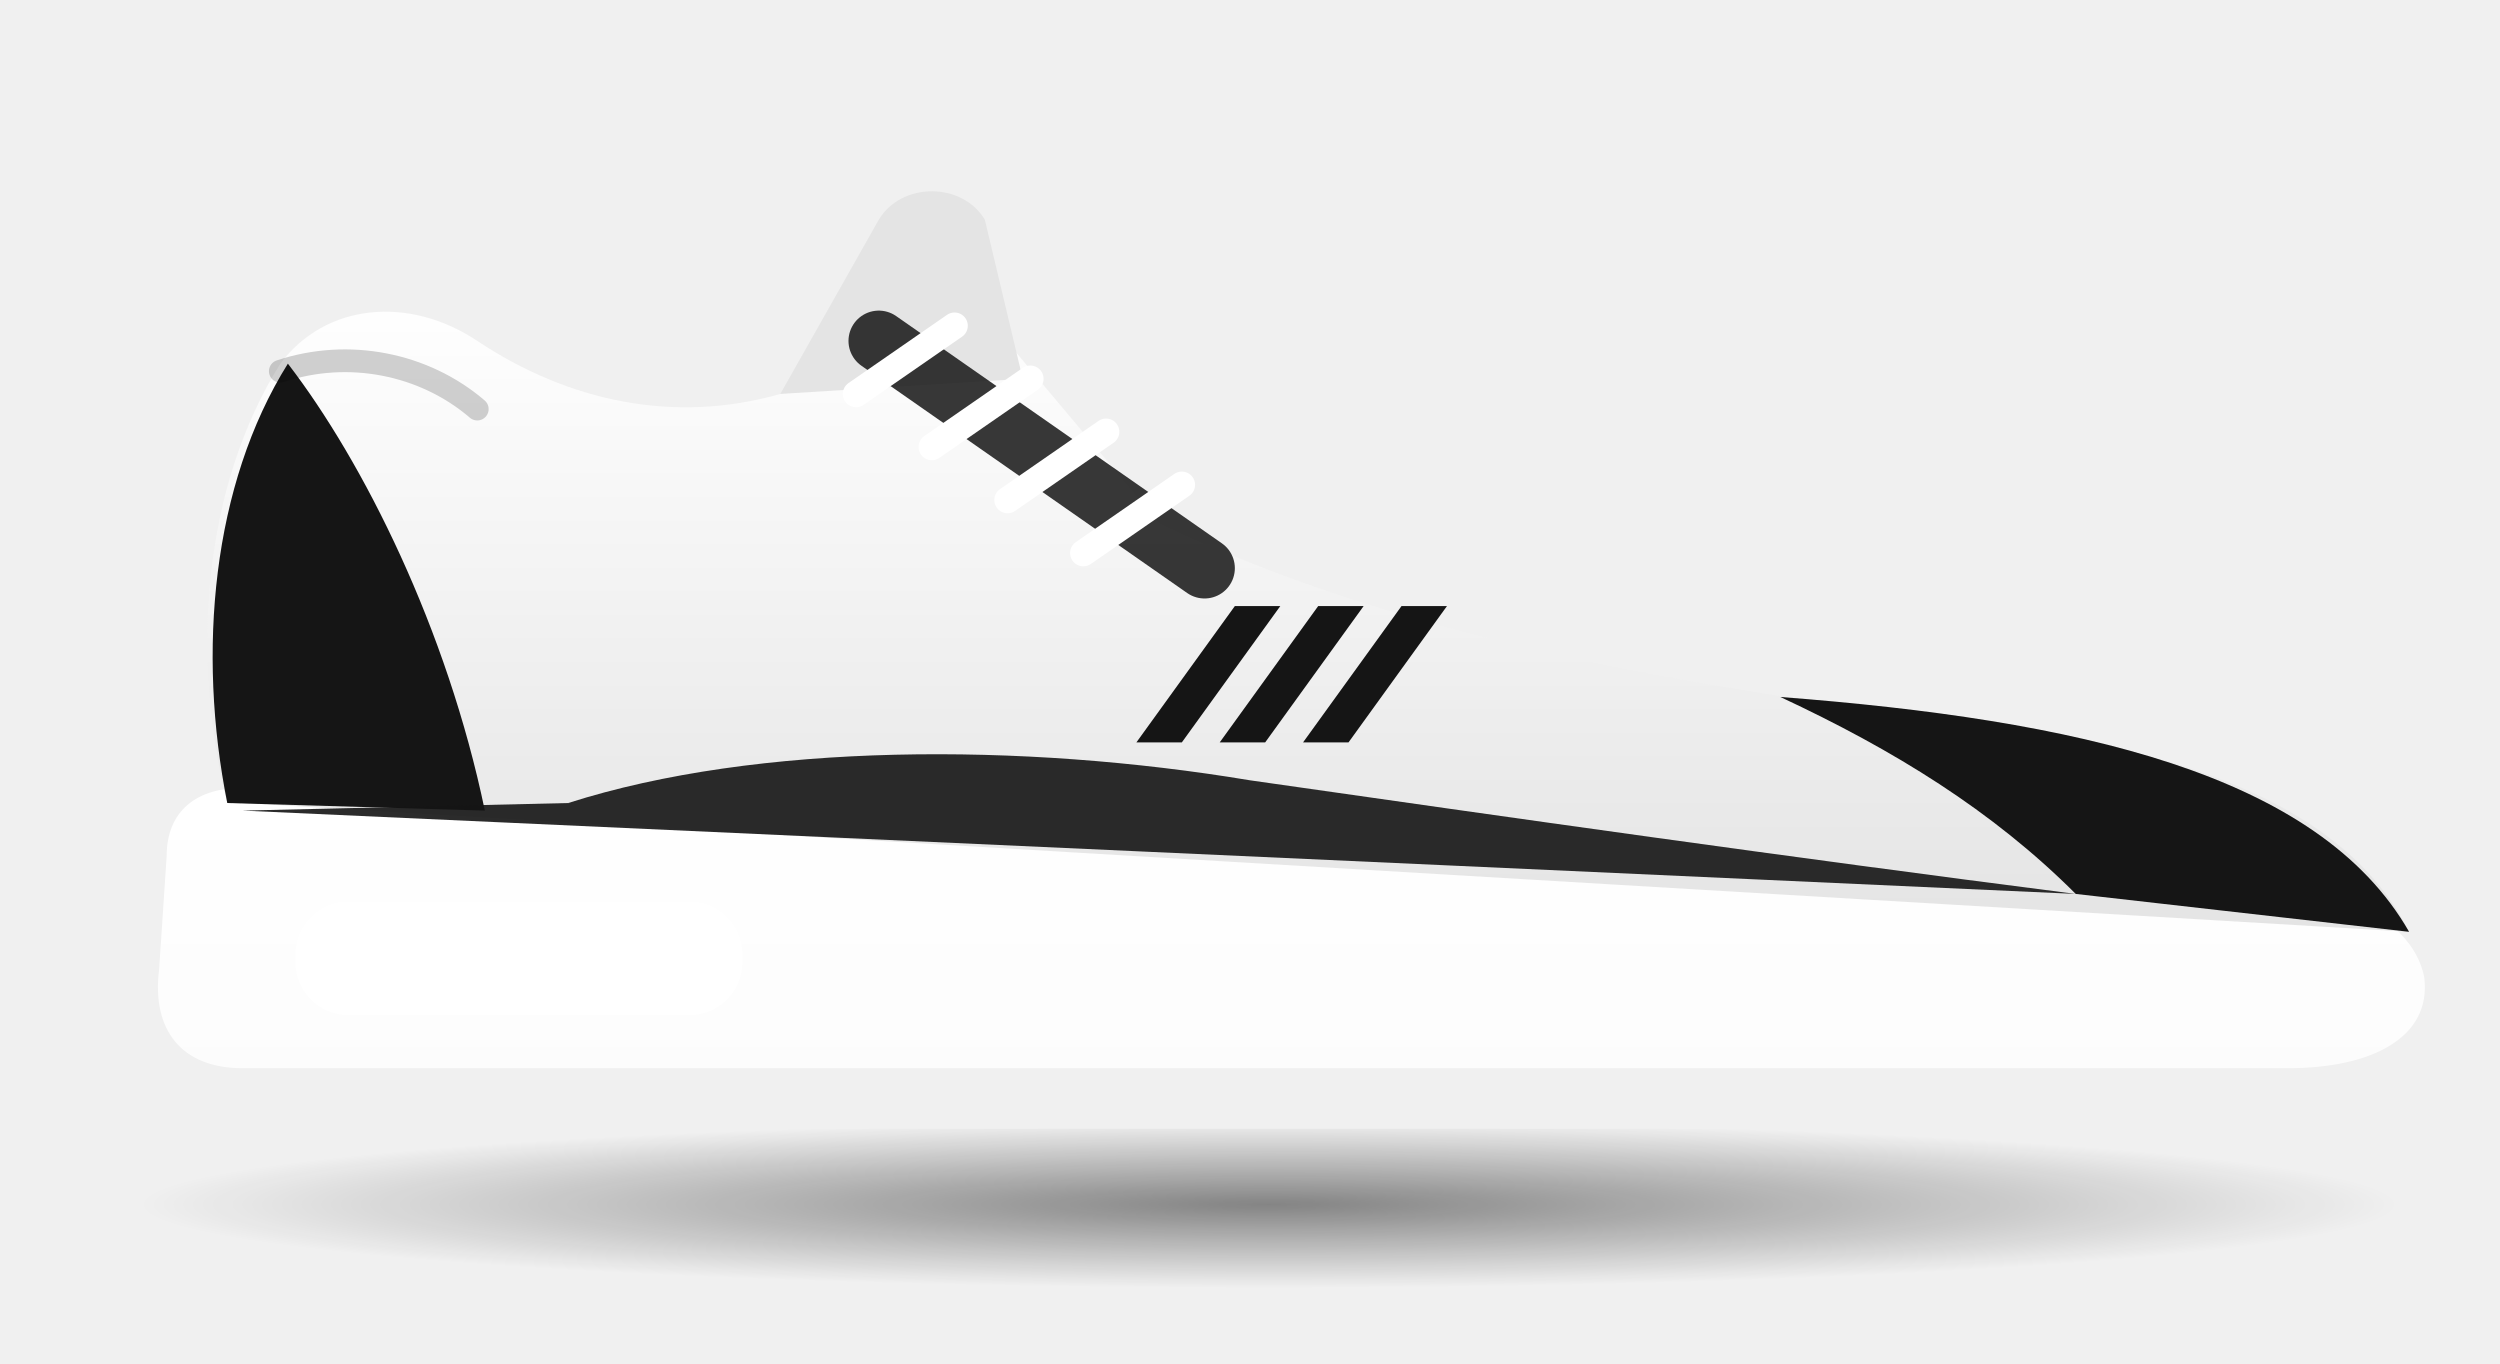
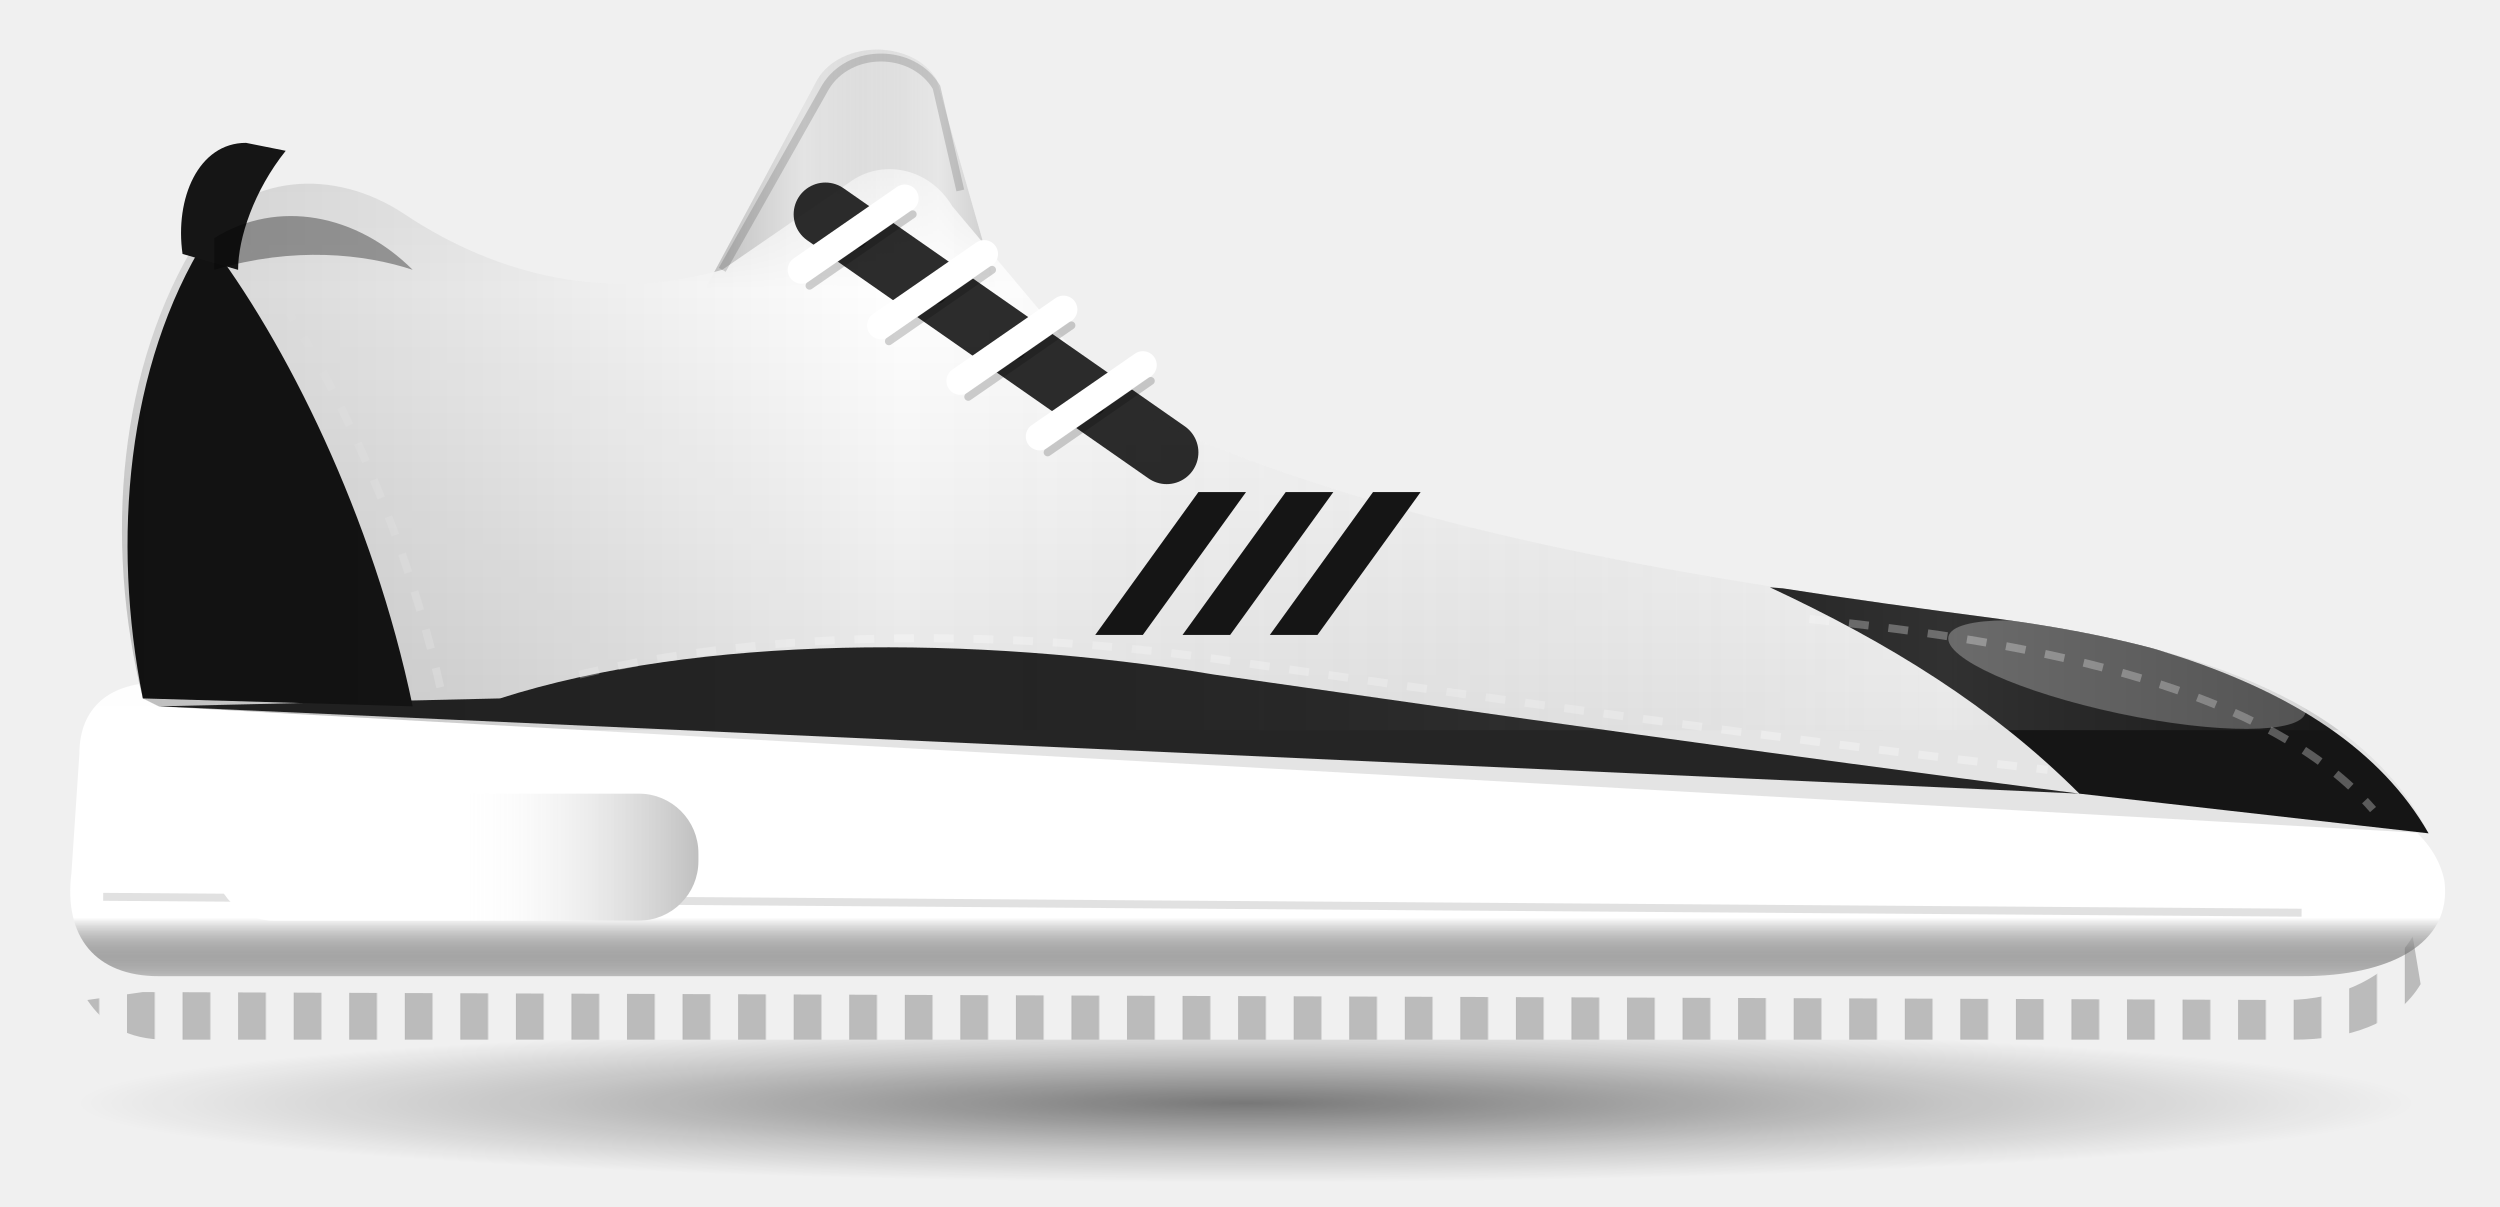
- <svg xmlns="http://www.w3.org/2000/svg" viewBox="0 0 660 360" role="img" aria-hidden="true">
+ <svg xmlns="http://www.w3.org/2000/svg" viewBox="24 36 630 304" role="img" aria-hidden="true">
  <defs>
    <linearGradient id="u-mono-low-retro" x1="0" y1="0" x2="0" y2="1">
-       <stop offset="0" stop-color="#FFFFFF" />
+       <stop offset="0" stop-color="#fff" stop-opacity=".55" />
+       <stop offset=".18" stop-color="#FFFFFF" />
+       <stop offset=".85" stop-color="#E4E4E4" />
      <stop offset="1" stop-color="#E4E4E4" />
    </linearGradient>
    <linearGradient id="m-mono-low-retro" x1="0" y1="0" x2="0" y2="1">
-       <stop offset="0" stop-color="#FFFFFF" />
-       <stop offset="1" stop-color="#FFFFFF" stop-opacity=".82" />
+       <stop offset="0" stop-color="#fff" stop-opacity=".9" />
+       <stop offset=".12" stop-color="#FFFFFF" />
+       <stop offset=".8" stop-color="#FFFFFF" />
+       <stop offset="1" stop-color="#000" stop-opacity=".22" />
+     </linearGradient>
+     <linearGradient id="o-mono-low-retro" x1="0" y1="0" x2="1" y2="0">
+       <stop offset="0" stop-color="#fff" stop-opacity=".22" />
+       <stop offset=".5" stop-color="#fff" stop-opacity="0" />
+       <stop offset="1" stop-color="#000" stop-opacity=".25" />
+     </linearGradient>
+     <linearGradient id="v-mono-low-retro" x1="0" y1="0" x2="1" y2="0">
+       <stop offset="0" stop-color="#000" stop-opacity=".18" />
+       <stop offset=".35" stop-color="#000" stop-opacity="0" />
+       <stop offset=".8" stop-color="#fff" stop-opacity=".12" />
+       <stop offset="1" stop-color="#000" stop-opacity=".12" />
    </linearGradient>
    <radialGradient id="s-mono-low-retro" cx=".5" cy=".5" r=".5">
-       <stop offset="0" stop-color="#000" stop-opacity=".45" />
+       <stop offset="0" stop-color="#000" stop-opacity=".5" />
+       <stop offset=".6" stop-color="#000" stop-opacity=".18" />
      <stop offset="1" stop-color="#000" stop-opacity="0" />
    </radialGradient>
+     <pattern id="t-mono-low-retro" width="14" height="10" patternUnits="userSpaceOnUse">
+       <rect width="7" height="10" fill="#000" fill-opacity=".22" />
+     </pattern>
+     <clipPath id="c-mono-low-retro">
+       <path d="M60,212 C50,172 54,128 74,96 C86,80 108,78 126,90 C150,106 178,112 206,104 L238,82 C246,76 258,78 264,88 L306,138 C372,170 452,182 528,192 C580,199 620,214 636,246 L64,214 Z" />
+     </clipPath>
  </defs>
-   <ellipse cx="335" cy="318" rx="300" ry="22" fill="url(#s-mono-low-retro)" />
+   <ellipse cx="338" cy="314" rx="296" ry="20" fill="url(#s-mono-low-retro)" />
  <path d="M40,272 L604,276 C622,276 636,268 640,256 C642,276 628,298 602,298 L66,298 C46,298 36,288 40,272 Z" fill="#F0F0F0" />
+   <path d="M60,286 L600,288 C614,288 626,282 632,272 L634,284 C628,294 616,298 602,298 L66,298 C56,298 50,294 46,288 Z" fill="url(#t-mono-low-retro)" />
  <path d="M44,226 C44,214 52,208 64,208 L560,226 C604,228 636,238 640,258 C642,274 626,282 604,282 L64,282 C48,282 40,272 42,256 Z" fill="url(#m-mono-low-retro)" />
-   <rect x="78" y="238" width="118" height="30" rx="14" fill="#FFFFFF" />
-   <rect x="92" y="246" width="36" height="14" rx="7" fill="#fff" fill-opacity=".45" />
-   <path d="M60,212 C50,172 54,128 74,96 C86,80 108,78 126,90 C150,106 178,112 206,104 L238,82 C246,76 258,78 264,88 L306,138 C372,170 452,182 528,192 C580,199 620,214 636,246 L64,212 Z" fill="url(#u-mono-low-retro)" />
-   <path d="M206,104 L232,58 C238,48 254,48 260,58 L270,100 Z" fill="#E4E4E4" />
-   <path d="M60,212 C52,172 56,128 76,96 C96,122 118,166 128,214 Z" fill="#151515" />
-   <path d="M470,184 C548,190 612,204 636,246 L548,236 C526,214 500,198 470,184 Z" fill="#151515" />
-   <path d="M150,212 C200,196 270,196 330,206 C400,216 470,226 548,236 L64,214 Z" fill="#151515" fill-opacity=".9" />
+   <path d="M50,262 L604,266" stroke="#000" stroke-opacity=".12" stroke-width="2" />
+   <rect x="78" y="236" width="122" height="32" rx="15" fill="#FFFFFF" />
+   <rect x="78" y="236" width="122" height="32" rx="15" fill="url(#o-mono-low-retro)" />
+   <rect x="92" y="244" width="40" height="12" rx="6" fill="#fff" fill-opacity=".5" />
+   <path d="M200,112 L230,56 C236,46 254,46 260,56 L276,112 Z" fill="#E4E4E4" />
+   <path d="M200,112 L230,56 C236,46 254,46 260,56 L276,112 Z" fill="url(#v-mono-low-retro)" />
+   <path d="M60,212 C50,172 54,128 74,96 C86,80 108,78 126,90 C150,106 178,112 206,104 L238,82 C246,76 258,78 264,88 L306,138 C372,170 452,182 528,192 C580,199 620,214 636,246 L64,214 Z" fill="url(#u-mono-low-retro)" />
+   <g clip-path="url(#c-mono-low-retro)">
+     <path d="M60,212 C52,172 56,128 76,96 C96,122 118,166 128,214 Z" fill="#151515" />
+     <path d="M76,96 C96,122 118,166 128,214" stroke="#fff" stroke-opacity=".35" stroke-width="2" stroke-dasharray="5 5" fill="none" transform="translate(8 0)" />
+     <path d="M470,184 C548,190 612,204 636,246 L548,236 C526,214 500,198 470,184 Z" fill="#151515" />
+     <path d="M480,192 C540,198 596,210 622,240" stroke="#fff" stroke-opacity=".3" stroke-width="2" stroke-dasharray="5 5" fill="none" />
+     <path d="M150,212 C200,196 270,196 330,206 C400,216 470,226 548,236 L64,214 Z" fill="#151515" fill-opacity=".92" />
+     <path d="M170,206 C220,194 280,195 330,202 C400,212 470,222 540,230" stroke="#fff" stroke-opacity=".3" stroke-width="2" stroke-dasharray="5 5" fill="none" />
+     <ellipse cx="560" cy="206" rx="46" ry="10" fill="#fff" fill-opacity=".28" transform="rotate(12 560 206)" />
+     <rect x="40" y="60" width="600" height="160" fill="url(#v-mono-low-retro)" />
+   </g>
+   <path d="M206,104 L232,58 C238,48 254,48 260,58 L266,84" stroke="#000" stroke-opacity=".15" stroke-width="2" fill="none" />
+   <path d="M70,100 C68,86 74,72 86,72 L96,74 C88,84 84,96 84,104 Z" fill="#151515" />
+   <path d="M78,96 C94,86 114,90 128,104 C116,100 98,98 78,104 Z" fill="#000" fill-opacity=".35" />
  <g fill="#151515">
    <path d="M300,196 L326,160 L338,160 L312,196 Z" />
    <path d="M322,196 L348,160 L360,160 L334,196 Z" />
    <path d="M344,196 L370,160 L382,160 L356,196 Z" />
  </g>
-   <path d="M232,90 L318,150" stroke="#151515" stroke-width="16" stroke-linecap="round" opacity=".85" />
+   <path d="M232,90 L318,150" stroke="#151515" stroke-width="16" stroke-linecap="round" opacity=".9" />
+   <g fill="#000" fill-opacity=".45">
+     <circle cx="240" cy="96" r="2.6" />
+     <circle cx="260" cy="110" r="2.6" />
+     <circle cx="280" cy="124" r="2.6" />
+     <circle cx="300" cy="138" r="2.6" />
+   </g>
  <g stroke="#FFFFFF" stroke-width="7" stroke-linecap="round">
    <path d="M226,104 L252,86" />
    <path d="M246,118 L272,100" />
    <path d="M266,132 L292,114" />
    <path d="M286,146 L312,128" />
  </g>
-   <path d="M74,98 C92,92 112,96 126,108" stroke="#000" stroke-opacity=".18" stroke-width="6" fill="none" stroke-linecap="round" />
+   <g stroke="#000" stroke-opacity=".18" stroke-width="2" stroke-linecap="round">
+     <path d="M228,108 L254,90" />
+     <path d="M248,122 L274,104" />
+     <path d="M268,136 L294,118" />
+     <path d="M288,150 L314,132" />
+   </g>
</svg>
